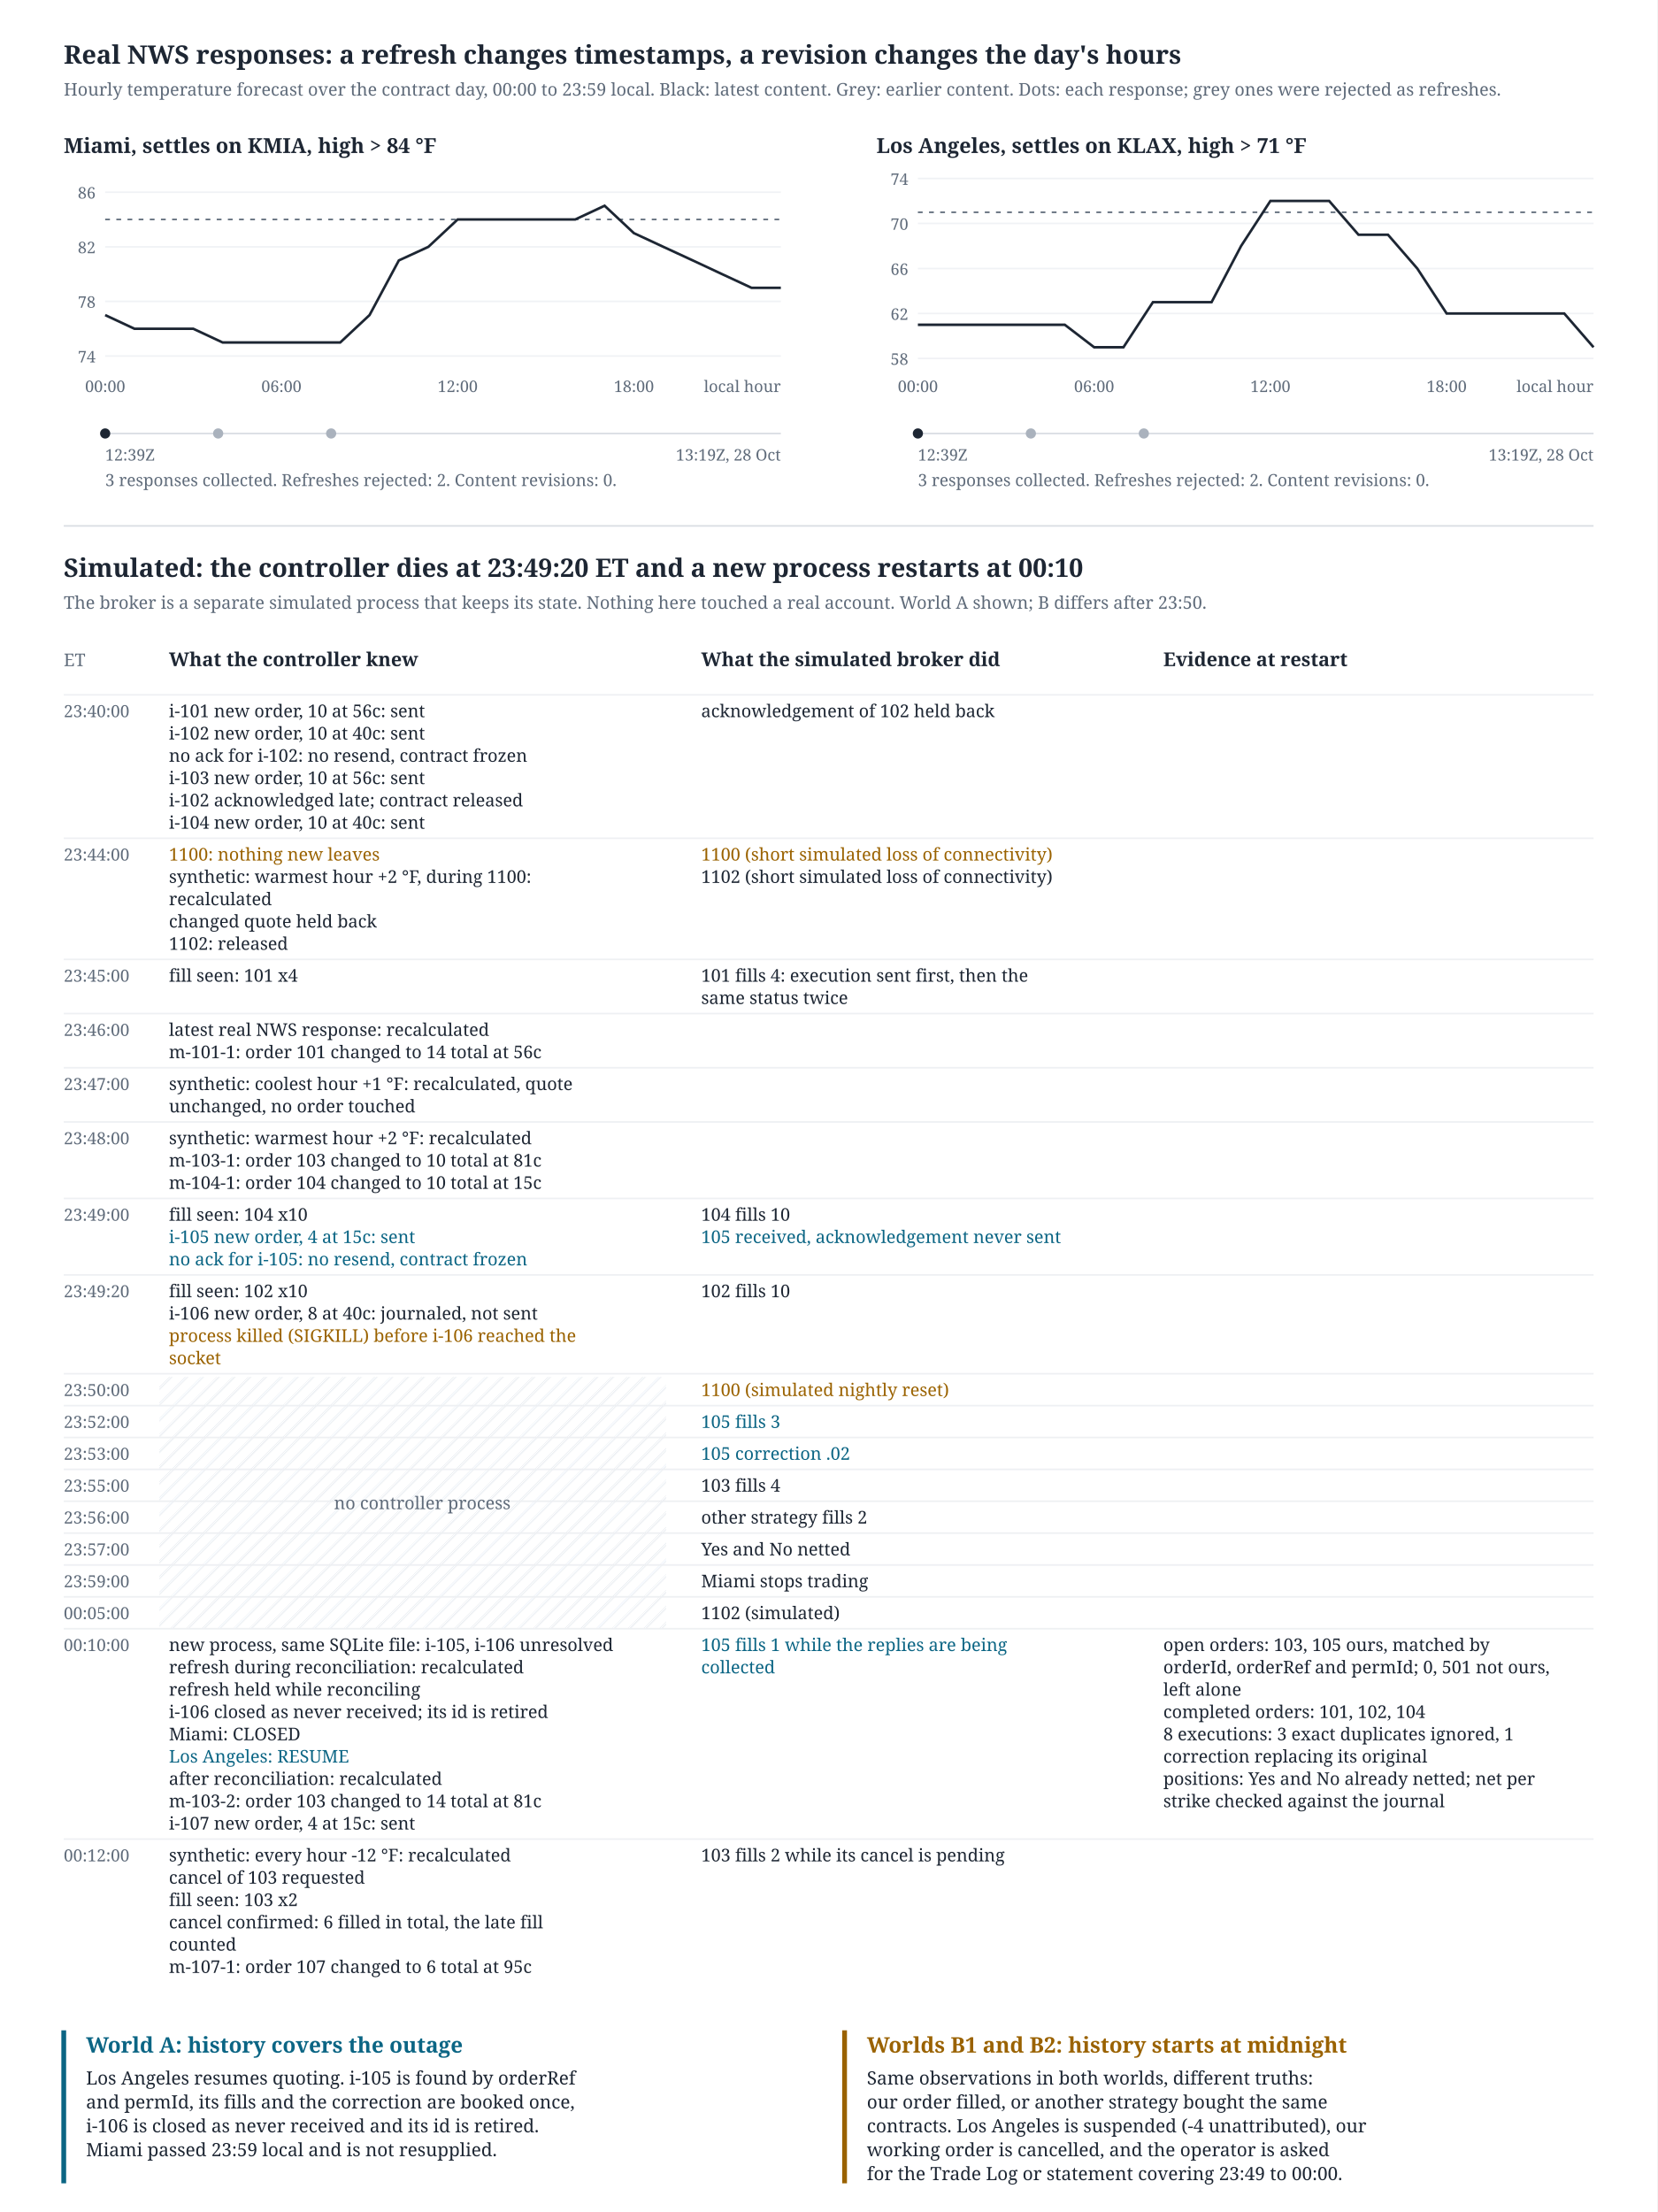
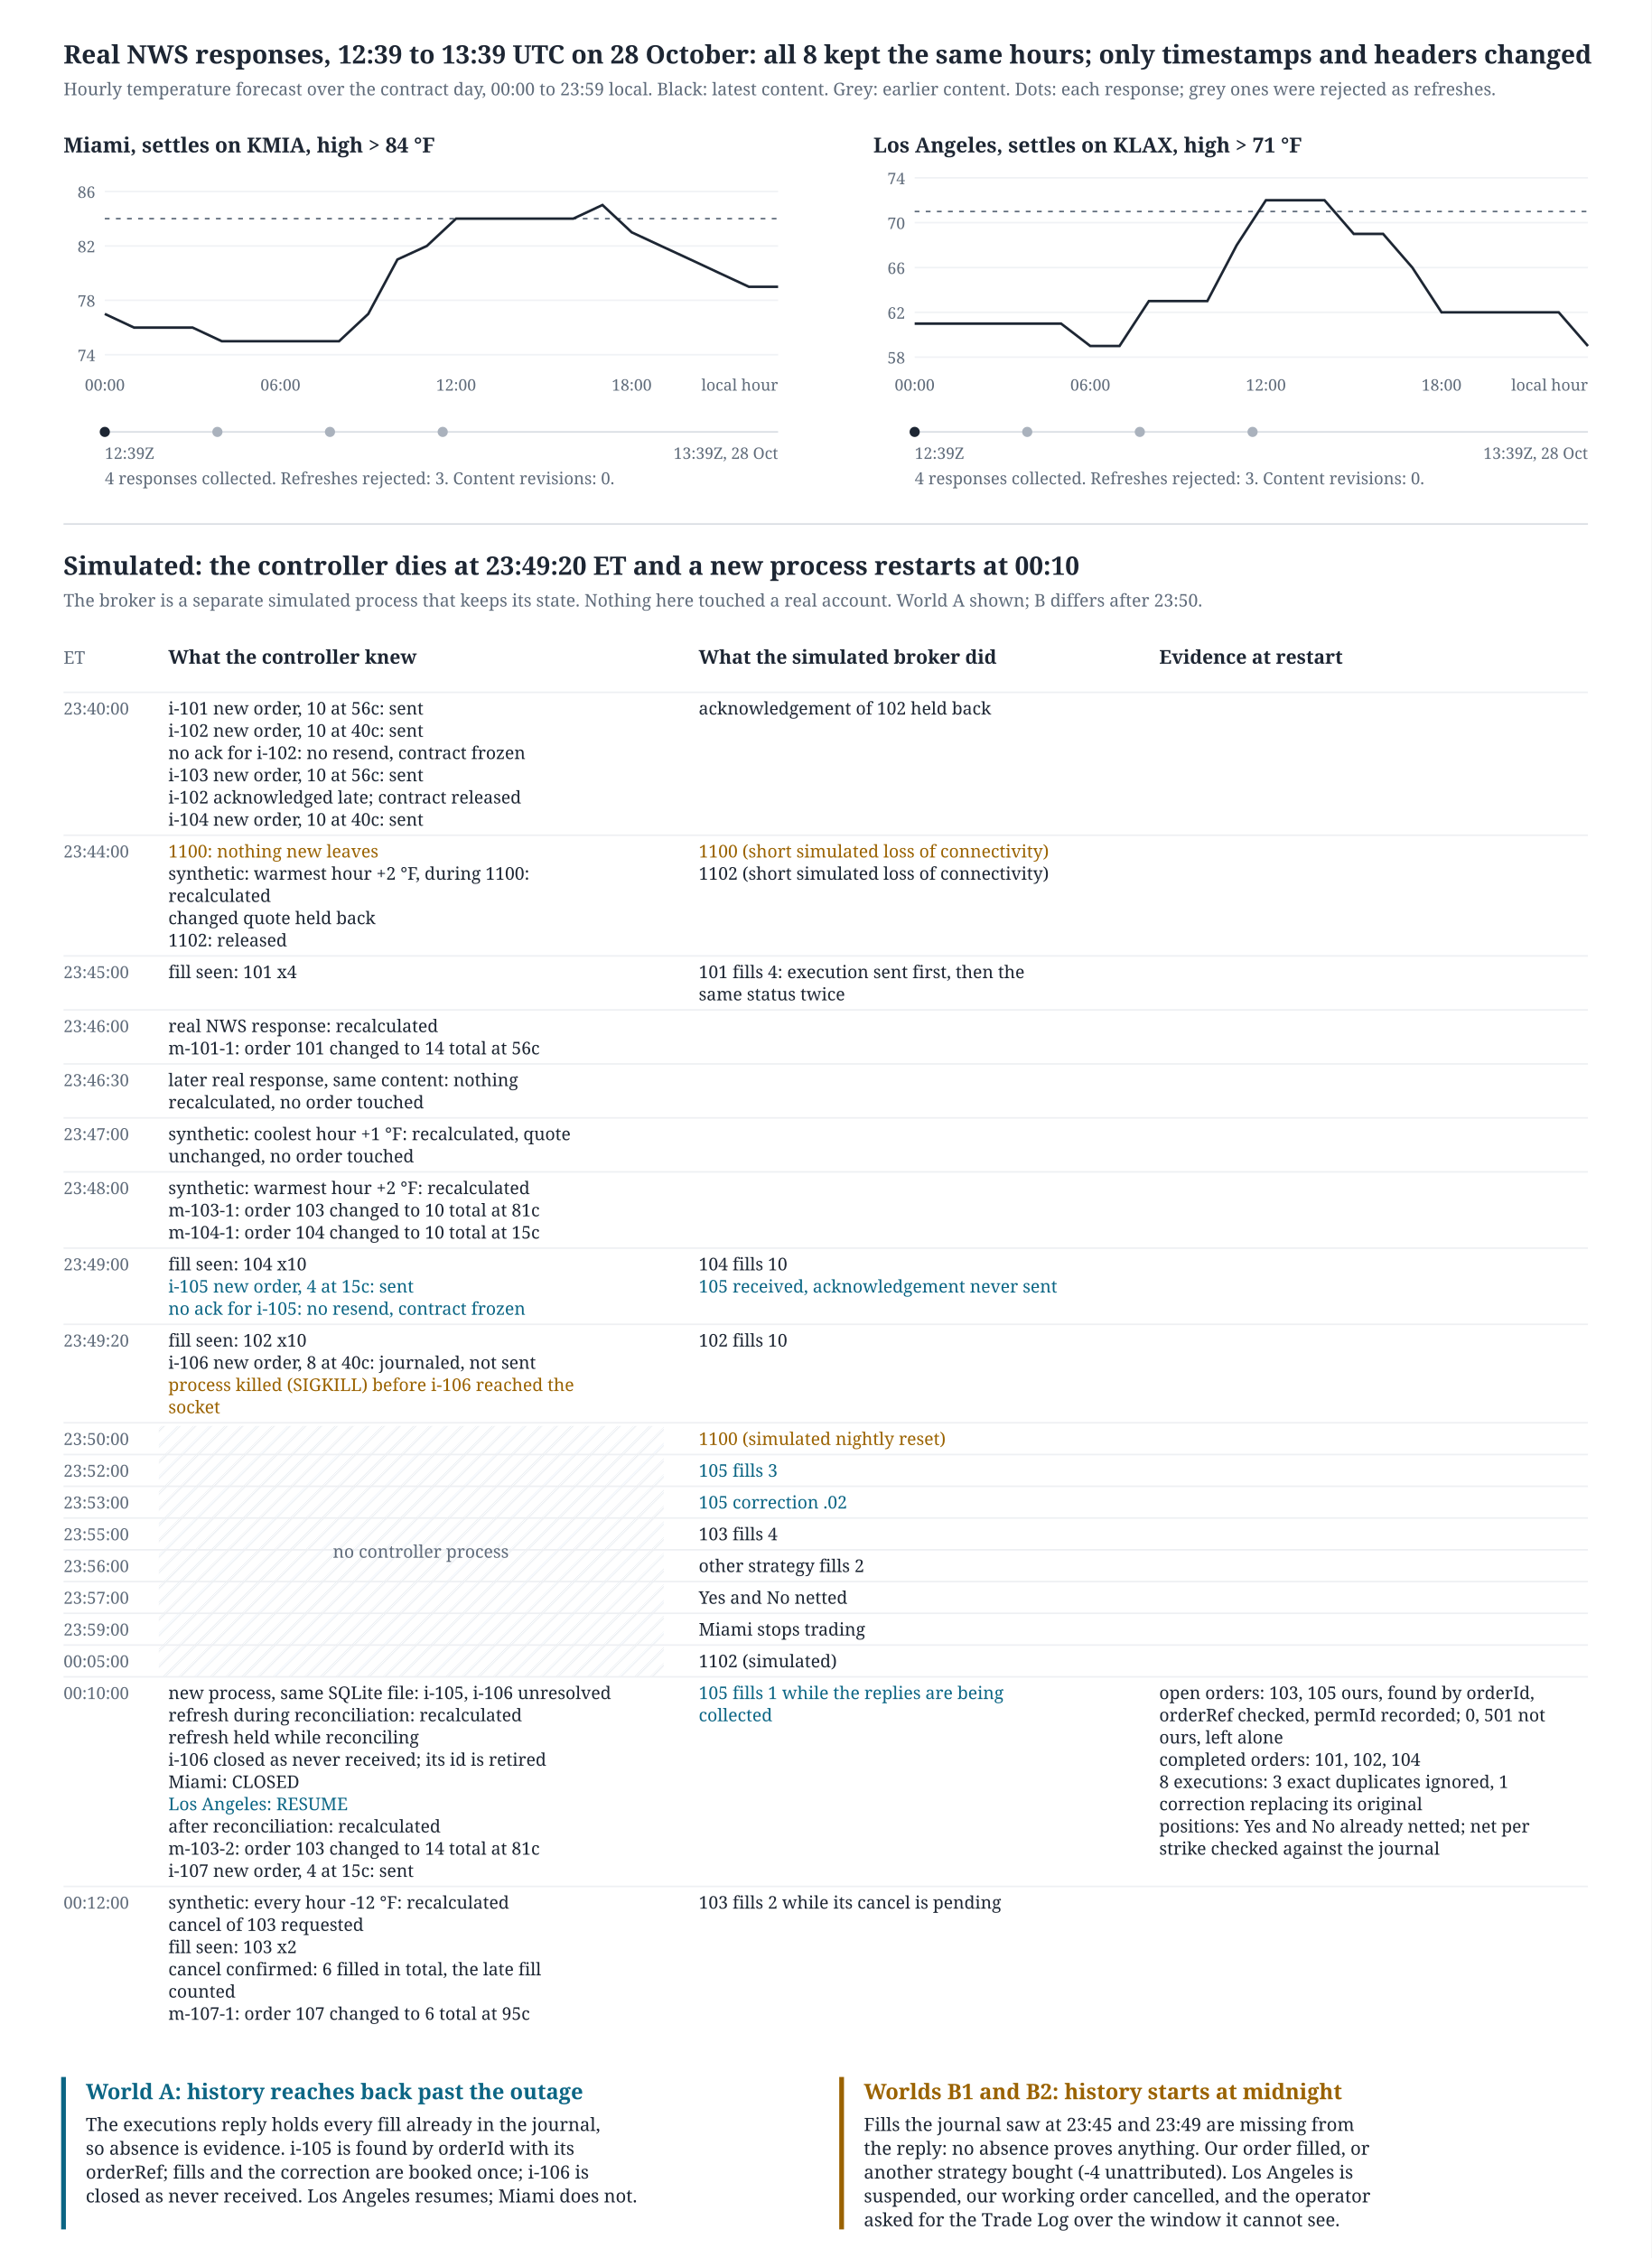
- <svg xmlns="http://www.w3.org/2000/svg" viewBox="0 0 1040 1388" width="1040" height="1388" font-family="Charter, 'Bitstream Charter', 'Iowan Old Style', Georgia, serif">
-   <rect width="1040" height="1388" fill="#ffffff" />
+ <svg xmlns="http://www.w3.org/2000/svg" viewBox="0 0 1040 1422" width="1040" height="1422" font-family="Charter, 'Bitstream Charter', 'Iowan Old Style', Georgia, serif">
+   <rect width="1040" height="1422" fill="#ffffff" />
  <defs>
    <pattern id="hatch" width="7" height="7" patternUnits="userSpaceOnUse" patternTransform="rotate(45)">
      <line x1="0" y1="0" x2="0" y2="7" stroke="#eceff3" stroke-width="3" />
    </pattern>
  </defs>
-   <text x="40.0" y="40.0" font-size="16" fill="#1d2633" text-anchor="start" font-weight="bold">Real NWS responses: a refresh changes timestamps, a revision changes the day's hours</text>
+   <text x="40.0" y="40.0" font-size="16" fill="#1d2633" text-anchor="start" font-weight="bold">Real NWS responses, 12:39 to 13:39 UTC on 28 October: all 8 kept the same hours; only timestamps and headers changed</text>
  <text x="40.0" y="60.0" font-size="11" fill="#5f6b7a" text-anchor="start" font-weight="normal">Hourly temperature forecast over the contract day, 00:00 to 23:59 local. Black: latest content. Grey: earlier content. Dots: each response; grey ones were rejected as refreshes.</text>
  <text x="40.0" y="96.0" font-size="13" fill="#1d2633" text-anchor="start" font-weight="bold">Miami, settles on KMIA, high &gt; 84 °F</text>
  <line x1="66.0" y1="223.4" x2="490.0" y2="223.4" stroke="#f0f2f5" stroke-width="1" />
  <text x="60.0" y="227.4" font-size="10" fill="#5f6b7a" text-anchor="end" font-weight="normal">74</text>
  <line x1="66.0" y1="189.1" x2="490.0" y2="189.1" stroke="#f0f2f5" stroke-width="1" />
  <text x="60.0" y="193.1" font-size="10" fill="#5f6b7a" text-anchor="end" font-weight="normal">78</text>
  <line x1="66.0" y1="154.9" x2="490.0" y2="154.9" stroke="#f0f2f5" stroke-width="1" />
  <text x="60.0" y="158.9" font-size="10" fill="#5f6b7a" text-anchor="end" font-weight="normal">82</text>
  <line x1="66.0" y1="120.6" x2="490.0" y2="120.6" stroke="#f0f2f5" stroke-width="1" />
  <text x="60.0" y="124.6" font-size="10" fill="#5f6b7a" text-anchor="end" font-weight="normal">86</text>
  <line x1="66.0" y1="137.7" x2="490.0" y2="137.7" stroke="#5f6b7a" stroke-width="1" stroke-dasharray="3 4" />
  <polyline points="66.0,197.7 84.4,206.3 102.9,206.3 121.3,206.3 139.7,214.9 158.2,214.9 176.6,214.9 195.0,214.9 213.5,214.9 231.9,197.7 250.3,163.4 268.8,154.9 287.2,137.7 305.7,137.7 324.1,137.7 342.5,137.7 361.0,137.7 379.4,129.1 397.8,146.3 416.3,154.9 434.7,163.4 453.1,172.0 471.6,180.6 490.0,180.6" fill="none" stroke="#1d2633" stroke-width="1.6" />
  <text x="66.0" y="246.0" font-size="10" fill="#5f6b7a" text-anchor="middle" font-weight="normal">00:00</text>
  <text x="176.6" y="246.0" font-size="10" fill="#5f6b7a" text-anchor="middle" font-weight="normal">06:00</text>
  <text x="287.2" y="246.0" font-size="10" fill="#5f6b7a" text-anchor="middle" font-weight="normal">12:00</text>
  <text x="397.8" y="246.0" font-size="10" fill="#5f6b7a" text-anchor="middle" font-weight="normal">18:00</text>
  <text x="490.0" y="246.0" font-size="10" fill="#5f6b7a" text-anchor="end" font-weight="normal">local hour</text>
  <line x1="66.0" y1="272.0" x2="490.0" y2="272.0" stroke="#d9dde3" stroke-width="1" />
  <circle cx="66.0" cy="272.0" r="3.2" fill="#1d2633" />
  <circle cx="136.9" cy="272.0" r="3.2" fill="#aab2bd" />
  <circle cx="207.8" cy="272.0" r="3.2" fill="#aab2bd" />
+   <circle cx="278.8" cy="272.0" r="3.2" fill="#aab2bd" />
  <text x="66.0" y="289.0" font-size="10" fill="#5f6b7a" text-anchor="start" font-weight="normal">12:39Z</text>
-   <text x="490.0" y="289.0" font-size="10" fill="#5f6b7a" text-anchor="end" font-weight="normal">13:19Z, 28 Oct</text>
-   <text x="66.0" y="305.0" font-size="10.5" fill="#5f6b7a" text-anchor="start" font-weight="normal">3 responses collected. Refreshes rejected: 2. Content revisions: 0.</text>
+   <text x="490.0" y="289.0" font-size="10" fill="#5f6b7a" text-anchor="end" font-weight="normal">13:39Z, 28 Oct</text>
+   <text x="66.0" y="305.0" font-size="10.5" fill="#5f6b7a" text-anchor="start" font-weight="normal">4 responses collected. Refreshes rejected: 3. Content revisions: 0.</text>
  <text x="550.0" y="96.0" font-size="13" fill="#1d2633" text-anchor="start" font-weight="bold">Los Angeles, settles on KLAX, high &gt; 71 °F</text>
  <line x1="576.0" y1="224.9" x2="1000.0" y2="224.9" stroke="#f0f2f5" stroke-width="1" />
  <text x="570.0" y="228.9" font-size="10" fill="#5f6b7a" text-anchor="end" font-weight="normal">58</text>
  <line x1="576.0" y1="196.7" x2="1000.0" y2="196.7" stroke="#f0f2f5" stroke-width="1" />
  <text x="570.0" y="200.7" font-size="10" fill="#5f6b7a" text-anchor="end" font-weight="normal">62</text>
  <line x1="576.0" y1="168.5" x2="1000.0" y2="168.5" stroke="#f0f2f5" stroke-width="1" />
  <text x="570.0" y="172.5" font-size="10" fill="#5f6b7a" text-anchor="end" font-weight="normal">66</text>
  <line x1="576.0" y1="140.2" x2="1000.0" y2="140.2" stroke="#f0f2f5" stroke-width="1" />
  <text x="570.0" y="144.2" font-size="10" fill="#5f6b7a" text-anchor="end" font-weight="normal">70</text>
  <line x1="576.0" y1="112.0" x2="1000.0" y2="112.0" stroke="#f0f2f5" stroke-width="1" />
  <text x="570.0" y="116.0" font-size="10" fill="#5f6b7a" text-anchor="end" font-weight="normal">74</text>
  <line x1="576.0" y1="133.2" x2="1000.0" y2="133.2" stroke="#5f6b7a" stroke-width="1" stroke-dasharray="3 4" />
  <polyline points="576.0,203.8 594.4,203.8 612.9,203.8 631.3,203.8 649.7,203.8 668.2,203.8 686.6,217.9 705.0,217.9 723.5,189.6 741.9,189.6 760.3,189.6 778.8,154.4 797.2,126.1 815.7,126.1 834.1,126.1 852.5,147.3 871.0,147.3 889.4,168.5 907.8,196.7 926.3,196.7 944.7,196.7 963.1,196.7 981.6,196.7 1000.0,217.9" fill="none" stroke="#1d2633" stroke-width="1.6" />
  <text x="576.0" y="246.0" font-size="10" fill="#5f6b7a" text-anchor="middle" font-weight="normal">00:00</text>
  <text x="686.6" y="246.0" font-size="10" fill="#5f6b7a" text-anchor="middle" font-weight="normal">06:00</text>
  <text x="797.2" y="246.0" font-size="10" fill="#5f6b7a" text-anchor="middle" font-weight="normal">12:00</text>
  <text x="907.8" y="246.0" font-size="10" fill="#5f6b7a" text-anchor="middle" font-weight="normal">18:00</text>
  <text x="1000.0" y="246.0" font-size="10" fill="#5f6b7a" text-anchor="end" font-weight="normal">local hour</text>
  <line x1="576.0" y1="272.0" x2="1000.0" y2="272.0" stroke="#d9dde3" stroke-width="1" />
  <circle cx="576.0" cy="272.0" r="3.2" fill="#1d2633" />
  <circle cx="646.9" cy="272.0" r="3.2" fill="#aab2bd" />
  <circle cx="717.8" cy="272.0" r="3.2" fill="#aab2bd" />
+   <circle cx="788.8" cy="272.0" r="3.2" fill="#aab2bd" />
  <text x="576.0" y="289.0" font-size="10" fill="#5f6b7a" text-anchor="start" font-weight="normal">12:39Z</text>
-   <text x="1000.0" y="289.0" font-size="10" fill="#5f6b7a" text-anchor="end" font-weight="normal">13:19Z, 28 Oct</text>
-   <text x="576.0" y="305.0" font-size="10.5" fill="#5f6b7a" text-anchor="start" font-weight="normal">3 responses collected. Refreshes rejected: 2. Content revisions: 0.</text>
+   <text x="1000.0" y="289.0" font-size="10" fill="#5f6b7a" text-anchor="end" font-weight="normal">13:39Z, 28 Oct</text>
+   <text x="576.0" y="305.0" font-size="10.5" fill="#5f6b7a" text-anchor="start" font-weight="normal">4 responses collected. Refreshes rejected: 3. Content revisions: 0.</text>
  <line x1="40.0" y1="330.0" x2="1000.0" y2="330.0" stroke="#d9dde3" stroke-width="1" />
  <text x="40.0" y="362.0" font-size="16" fill="#1d2633" text-anchor="start" font-weight="bold">Simulated: the controller dies at 23:49:20 ET and a new process restarts at 00:10</text>
  <text x="40.0" y="382.0" font-size="11" fill="#5f6b7a" text-anchor="start" font-weight="normal">The broker is a separate simulated process that keeps its state. Nothing here touched a real account. World A shown; B differs after 23:50.</text>
-   <rect x="100" y="864.0" width="318" height="158.0" fill="url(#hatch)" />
+   <rect x="100" y="898.0" width="318" height="158.0" fill="url(#hatch)" />
  <text x="40.0" y="418.0" font-size="11" fill="#5f6b7a" text-anchor="start" font-weight="normal">ET</text>
  <text x="106.0" y="418.0" font-size="12" fill="#1d2633" text-anchor="start" font-weight="bold">What the controller knew</text>
  <text x="440.0" y="418.0" font-size="12" fill="#1d2633" text-anchor="start" font-weight="bold">What the simulated broker did</text>
  <text x="730.0" y="418.0" font-size="12" fill="#1d2633" text-anchor="start" font-weight="bold">Evidence at restart</text>
  <line x1="40.0" y1="436.0" x2="1000.0" y2="436.0" stroke="#eef0f3" stroke-width="1" />
  <text x="40.0" y="450.0" font-size="10.5" fill="#5f6b7a" text-anchor="start" font-weight="normal">23:40:00</text>
  <text x="106.0" y="450.0" font-size="11" fill="#1d2633" text-anchor="start" font-weight="normal">i-101 new order, 10 at 56c: sent</text>
  <text x="106.0" y="464.0" font-size="11" fill="#1d2633" text-anchor="start" font-weight="normal">i-102 new order, 10 at 40c: sent</text>
  <text x="106.0" y="478.0" font-size="11" fill="#1d2633" text-anchor="start" font-weight="normal">no ack for i-102: no resend, contract frozen</text>
  <text x="106.0" y="492.0" font-size="11" fill="#1d2633" text-anchor="start" font-weight="normal">i-103 new order, 10 at 56c: sent</text>
  <text x="106.0" y="506.0" font-size="11" fill="#1d2633" text-anchor="start" font-weight="normal">i-102 acknowledged late; contract released</text>
  <text x="106.0" y="520.0" font-size="11" fill="#1d2633" text-anchor="start" font-weight="normal">i-104 new order, 10 at 40c: sent</text>
  <text x="440.0" y="450.0" font-size="11" fill="#1d2633" text-anchor="start" font-weight="normal">acknowledgement of 102 held back</text>
  <line x1="40.0" y1="526.0" x2="1000.0" y2="526.0" stroke="#eef0f3" stroke-width="1" />
  <text x="40.0" y="540.0" font-size="10.5" fill="#5f6b7a" text-anchor="start" font-weight="normal">23:44:00</text>
  <text x="106.0" y="540.0" font-size="11" fill="#9a6200" text-anchor="start" font-weight="normal">1100: nothing new leaves</text>
  <text x="106.0" y="554.0" font-size="11" fill="#1d2633" text-anchor="start" font-weight="normal">synthetic: warmest hour +2 °F, during 1100:</text>
  <text x="106.0" y="568.0" font-size="11" fill="#1d2633" text-anchor="start" font-weight="normal">recalculated</text>
  <text x="106.0" y="582.0" font-size="11" fill="#1d2633" text-anchor="start" font-weight="normal">changed quote held back</text>
  <text x="106.0" y="596.0" font-size="11" fill="#1d2633" text-anchor="start" font-weight="normal">1102: released</text>
  <text x="440.0" y="540.0" font-size="11" fill="#9a6200" text-anchor="start" font-weight="normal">1100 (short simulated loss of connectivity)</text>
  <text x="440.0" y="554.0" font-size="11" fill="#1d2633" text-anchor="start" font-weight="normal">1102 (short simulated loss of connectivity)</text>
  <line x1="40.0" y1="602.0" x2="1000.0" y2="602.0" stroke="#eef0f3" stroke-width="1" />
  <text x="40.0" y="616.0" font-size="10.5" fill="#5f6b7a" text-anchor="start" font-weight="normal">23:45:00</text>
  <text x="106.0" y="616.0" font-size="11" fill="#1d2633" text-anchor="start" font-weight="normal">fill seen: 101 x4</text>
  <text x="440.0" y="616.0" font-size="11" fill="#1d2633" text-anchor="start" font-weight="normal">101 fills 4: execution sent first, then the</text>
  <text x="440.0" y="630.0" font-size="11" fill="#1d2633" text-anchor="start" font-weight="normal">same status twice</text>
  <line x1="40.0" y1="636.0" x2="1000.0" y2="636.0" stroke="#eef0f3" stroke-width="1" />
  <text x="40.0" y="650.0" font-size="10.5" fill="#5f6b7a" text-anchor="start" font-weight="normal">23:46:00</text>
-   <text x="106.0" y="650.0" font-size="11" fill="#1d2633" text-anchor="start" font-weight="normal">latest real NWS response: recalculated</text>
+   <text x="106.0" y="650.0" font-size="11" fill="#1d2633" text-anchor="start" font-weight="normal">real NWS response: recalculated</text>
  <text x="106.0" y="664.0" font-size="11" fill="#1d2633" text-anchor="start" font-weight="normal">m-101-1: order 101 changed to 14 total at 56c</text>
  <line x1="40.0" y1="670.0" x2="1000.0" y2="670.0" stroke="#eef0f3" stroke-width="1" />
-   <text x="40.0" y="684.0" font-size="10.5" fill="#5f6b7a" text-anchor="start" font-weight="normal">23:47:00</text>
-   <text x="106.0" y="684.0" font-size="11" fill="#1d2633" text-anchor="start" font-weight="normal">synthetic: coolest hour +1 °F: recalculated, quote</text>
-   <text x="106.0" y="698.0" font-size="11" fill="#1d2633" text-anchor="start" font-weight="normal">unchanged, no order touched</text>
+   <text x="40.0" y="684.0" font-size="10.5" fill="#5f6b7a" text-anchor="start" font-weight="normal">23:46:30</text>
+   <text x="106.0" y="684.0" font-size="11" fill="#1d2633" text-anchor="start" font-weight="normal">later real response, same content: nothing</text>
+   <text x="106.0" y="698.0" font-size="11" fill="#1d2633" text-anchor="start" font-weight="normal">recalculated, no order touched</text>
  <line x1="40.0" y1="704.0" x2="1000.0" y2="704.0" stroke="#eef0f3" stroke-width="1" />
-   <text x="40.0" y="718.0" font-size="10.5" fill="#5f6b7a" text-anchor="start" font-weight="normal">23:48:00</text>
-   <text x="106.0" y="718.0" font-size="11" fill="#1d2633" text-anchor="start" font-weight="normal">synthetic: warmest hour +2 °F: recalculated</text>
-   <text x="106.0" y="732.0" font-size="11" fill="#1d2633" text-anchor="start" font-weight="normal">m-103-1: order 103 changed to 10 total at 81c</text>
-   <text x="106.0" y="746.0" font-size="11" fill="#1d2633" text-anchor="start" font-weight="normal">m-104-1: order 104 changed to 10 total at 15c</text>
-   <line x1="40.0" y1="752.0" x2="1000.0" y2="752.0" stroke="#eef0f3" stroke-width="1" />
-   <text x="40.0" y="766.0" font-size="10.5" fill="#5f6b7a" text-anchor="start" font-weight="normal">23:49:00</text>
-   <text x="106.0" y="766.0" font-size="11" fill="#1d2633" text-anchor="start" font-weight="normal">fill seen: 104 x10</text>
-   <text x="106.0" y="780.0" font-size="11" fill="#0b6584" text-anchor="start" font-weight="normal">i-105 new order, 4 at 15c: sent</text>
-   <text x="106.0" y="794.0" font-size="11" fill="#0b6584" text-anchor="start" font-weight="normal">no ack for i-105: no resend, contract frozen</text>
-   <text x="440.0" y="766.0" font-size="11" fill="#1d2633" text-anchor="start" font-weight="normal">104 fills 10</text>
-   <text x="440.0" y="780.0" font-size="11" fill="#0b6584" text-anchor="start" font-weight="normal">105 received, acknowledgement never sent</text>
-   <line x1="40.0" y1="800.0" x2="1000.0" y2="800.0" stroke="#eef0f3" stroke-width="1" />
-   <text x="40.0" y="814.0" font-size="10.5" fill="#5f6b7a" text-anchor="start" font-weight="normal">23:49:20</text>
-   <text x="106.0" y="814.0" font-size="11" fill="#1d2633" text-anchor="start" font-weight="normal">fill seen: 102 x10</text>
-   <text x="106.0" y="828.0" font-size="11" fill="#1d2633" text-anchor="start" font-weight="normal">i-106 new order, 8 at 40c: journaled, not sent</text>
-   <text x="106.0" y="842.0" font-size="11" fill="#9a6200" text-anchor="start" font-weight="normal">process killed (SIGKILL) before i-106 reached the</text>
-   <text x="106.0" y="856.0" font-size="11" fill="#9a6200" text-anchor="start" font-weight="normal">socket</text>
-   <text x="440.0" y="814.0" font-size="11" fill="#1d2633" text-anchor="start" font-weight="normal">102 fills 10</text>
-   <line x1="40.0" y1="862.0" x2="1000.0" y2="862.0" stroke="#eef0f3" stroke-width="1" />
-   <text x="40.0" y="876.0" font-size="10.5" fill="#5f6b7a" text-anchor="start" font-weight="normal">23:50:00</text>
-   <text x="440.0" y="876.0" font-size="11" fill="#9a6200" text-anchor="start" font-weight="normal">1100 (simulated nightly reset)</text>
-   <line x1="40.0" y1="882.0" x2="1000.0" y2="882.0" stroke="#eef0f3" stroke-width="1" />
-   <text x="40.0" y="896.0" font-size="10.5" fill="#5f6b7a" text-anchor="start" font-weight="normal">23:52:00</text>
-   <text x="440.0" y="896.0" font-size="11" fill="#0b6584" text-anchor="start" font-weight="normal">105 fills 3</text>
-   <line x1="40.0" y1="902.0" x2="1000.0" y2="902.0" stroke="#eef0f3" stroke-width="1" />
-   <text x="40.0" y="916.0" font-size="10.5" fill="#5f6b7a" text-anchor="start" font-weight="normal">23:53:00</text>
-   <text x="440.0" y="916.0" font-size="11" fill="#0b6584" text-anchor="start" font-weight="normal">105 correction .02</text>
-   <line x1="40.0" y1="922.0" x2="1000.0" y2="922.0" stroke="#eef0f3" stroke-width="1" />
-   <text x="40.0" y="936.0" font-size="10.5" fill="#5f6b7a" text-anchor="start" font-weight="normal">23:55:00</text>
-   <text x="440.0" y="936.0" font-size="11" fill="#1d2633" text-anchor="start" font-weight="normal">103 fills 4</text>
-   <line x1="40.0" y1="942.0" x2="1000.0" y2="942.0" stroke="#eef0f3" stroke-width="1" />
-   <text x="40.0" y="956.0" font-size="10.5" fill="#5f6b7a" text-anchor="start" font-weight="normal">23:56:00</text>
-   <text x="440.0" y="956.0" font-size="11" fill="#1d2633" text-anchor="start" font-weight="normal">other strategy fills 2</text>
-   <line x1="40.0" y1="962.0" x2="1000.0" y2="962.0" stroke="#eef0f3" stroke-width="1" />
-   <text x="40.0" y="976.0" font-size="10.5" fill="#5f6b7a" text-anchor="start" font-weight="normal">23:57:00</text>
-   <text x="440.0" y="976.0" font-size="11" fill="#1d2633" text-anchor="start" font-weight="normal">Yes and No netted</text>
-   <line x1="40.0" y1="982.0" x2="1000.0" y2="982.0" stroke="#eef0f3" stroke-width="1" />
-   <text x="40.0" y="996.0" font-size="10.5" fill="#5f6b7a" text-anchor="start" font-weight="normal">23:59:00</text>
-   <text x="440.0" y="996.0" font-size="11" fill="#1d2633" text-anchor="start" font-weight="normal">Miami stops trading</text>
-   <line x1="40.0" y1="1002.0" x2="1000.0" y2="1002.0" stroke="#eef0f3" stroke-width="1" />
-   <text x="40.0" y="1016.0" font-size="10.5" fill="#5f6b7a" text-anchor="start" font-weight="normal">00:05:00</text>
-   <text x="440.0" y="1016.0" font-size="11" fill="#1d2633" text-anchor="start" font-weight="normal">1102 (simulated)</text>
-   <line x1="40.0" y1="1022.0" x2="1000.0" y2="1022.0" stroke="#eef0f3" stroke-width="1" />
-   <text x="40.0" y="1036.0" font-size="10.5" fill="#5f6b7a" text-anchor="start" font-weight="normal">00:10:00</text>
-   <text x="106.0" y="1036.0" font-size="11" fill="#1d2633" text-anchor="start" font-weight="normal">new process, same SQLite file: i-105, i-106 unresolved</text>
-   <text x="106.0" y="1050.0" font-size="11" fill="#1d2633" text-anchor="start" font-weight="normal">refresh during reconciliation: recalculated</text>
-   <text x="106.0" y="1064.0" font-size="11" fill="#1d2633" text-anchor="start" font-weight="normal">refresh held while reconciling</text>
-   <text x="106.0" y="1078.0" font-size="11" fill="#1d2633" text-anchor="start" font-weight="normal">i-106 closed as never received; its id is retired</text>
-   <text x="106.0" y="1092.0" font-size="11" fill="#1d2633" text-anchor="start" font-weight="normal">Miami: CLOSED</text>
-   <text x="106.0" y="1106.0" font-size="11" fill="#0b6584" text-anchor="start" font-weight="normal">Los Angeles: RESUME</text>
-   <text x="106.0" y="1120.0" font-size="11" fill="#1d2633" text-anchor="start" font-weight="normal">after reconciliation: recalculated</text>
-   <text x="106.0" y="1134.0" font-size="11" fill="#1d2633" text-anchor="start" font-weight="normal">m-103-2: order 103 changed to 14 total at 81c</text>
-   <text x="106.0" y="1148.0" font-size="11" fill="#1d2633" text-anchor="start" font-weight="normal">i-107 new order, 4 at 15c: sent</text>
-   <text x="440.0" y="1036.0" font-size="11" fill="#0b6584" text-anchor="start" font-weight="normal">105 fills 1 while the replies are being</text>
-   <text x="440.0" y="1050.0" font-size="11" fill="#0b6584" text-anchor="start" font-weight="normal">collected</text>
-   <text x="730.0" y="1036.0" font-size="11" fill="#1d2633" text-anchor="start" font-weight="normal">open orders: 103, 105 ours, matched by</text>
-   <text x="730.0" y="1050.0" font-size="11" fill="#1d2633" text-anchor="start" font-weight="normal">orderId, orderRef and permId; 0, 501 not ours,</text>
-   <text x="730.0" y="1064.0" font-size="11" fill="#1d2633" text-anchor="start" font-weight="normal">left alone</text>
-   <text x="730.0" y="1078.0" font-size="11" fill="#1d2633" text-anchor="start" font-weight="normal">completed orders: 101, 102, 104</text>
-   <text x="730.0" y="1092.0" font-size="11" fill="#1d2633" text-anchor="start" font-weight="normal">8 executions: 3 exact duplicates ignored, 1</text>
-   <text x="730.0" y="1106.0" font-size="11" fill="#1d2633" text-anchor="start" font-weight="normal">correction replacing its original</text>
-   <text x="730.0" y="1120.0" font-size="11" fill="#1d2633" text-anchor="start" font-weight="normal">positions: Yes and No already netted; net per</text>
-   <text x="730.0" y="1134.0" font-size="11" fill="#1d2633" text-anchor="start" font-weight="normal">strike checked against the journal</text>
-   <line x1="40.0" y1="1154.0" x2="1000.0" y2="1154.0" stroke="#eef0f3" stroke-width="1" />
-   <text x="40.0" y="1168.0" font-size="10.5" fill="#5f6b7a" text-anchor="start" font-weight="normal">00:12:00</text>
-   <text x="106.0" y="1168.0" font-size="11" fill="#1d2633" text-anchor="start" font-weight="normal">synthetic: every hour -12 °F: recalculated</text>
-   <text x="106.0" y="1182.0" font-size="11" fill="#1d2633" text-anchor="start" font-weight="normal">cancel of 103 requested</text>
-   <text x="106.0" y="1196.0" font-size="11" fill="#1d2633" text-anchor="start" font-weight="normal">fill seen: 103 x2</text>
-   <text x="106.0" y="1210.0" font-size="11" fill="#1d2633" text-anchor="start" font-weight="normal">cancel confirmed: 6 filled in total, the late fill</text>
-   <text x="106.0" y="1224.0" font-size="11" fill="#1d2633" text-anchor="start" font-weight="normal">counted</text>
-   <text x="106.0" y="1238.0" font-size="11" fill="#1d2633" text-anchor="start" font-weight="normal">m-107-1: order 107 changed to 6 total at 95c</text>
-   <text x="440.0" y="1168.0" font-size="11" fill="#1d2633" text-anchor="start" font-weight="normal">103 fills 2 while its cancel is pending</text>
-   <text x="265.0" y="947.0" font-size="11" fill="#5f6b7a" text-anchor="middle" font-weight="normal">no controller process</text>
-   <line x1="40.0" y1="1274.0" x2="40.0" y2="1370.0" stroke="#0b6584" stroke-width="3" />
-   <line x1="530.0" y1="1274.0" x2="530.0" y2="1370.0" stroke="#9a6200" stroke-width="3" />
-   <text x="54.0" y="1288.0" font-size="13.5" fill="#0b6584" text-anchor="start" font-weight="bold">World A: history covers the outage</text>
-   <text x="544.0" y="1288.0" font-size="13.5" fill="#9a6200" text-anchor="start" font-weight="bold">Worlds B1 and B2: history starts at midnight</text>
-   <text x="54.0" y="1308.0" font-size="11.5" fill="#1d2633" text-anchor="start" font-weight="normal">Los Angeles resumes quoting. i-105 is found by orderRef</text>
-   <text x="54.0" y="1323.0" font-size="11.5" fill="#1d2633" text-anchor="start" font-weight="normal">and permId, its fills and the correction are booked once,</text>
-   <text x="54.0" y="1338.0" font-size="11.5" fill="#1d2633" text-anchor="start" font-weight="normal">i-106 is closed as never received and its id is retired.</text>
-   <text x="54.0" y="1353.0" font-size="11.5" fill="#1d2633" text-anchor="start" font-weight="normal">Miami passed 23:59 local and is not resupplied.</text>
-   <text x="544.0" y="1308.0" font-size="11.5" fill="#1d2633" text-anchor="start" font-weight="normal">Same observations in both worlds, different truths:</text>
-   <text x="544.0" y="1323.0" font-size="11.5" fill="#1d2633" text-anchor="start" font-weight="normal">our order filled, or another strategy bought the same</text>
-   <text x="544.0" y="1338.0" font-size="11.5" fill="#1d2633" text-anchor="start" font-weight="normal">contracts. Los Angeles is suspended (-4 unattributed), our</text>
-   <text x="544.0" y="1353.0" font-size="11.5" fill="#1d2633" text-anchor="start" font-weight="normal">working order is cancelled, and the operator is asked</text>
-   <text x="544.0" y="1368.0" font-size="11.5" fill="#1d2633" text-anchor="start" font-weight="normal">for the Trade Log or statement covering 23:49 to 00:00.</text>
+   <text x="40.0" y="718.0" font-size="10.5" fill="#5f6b7a" text-anchor="start" font-weight="normal">23:47:00</text>
+   <text x="106.0" y="718.0" font-size="11" fill="#1d2633" text-anchor="start" font-weight="normal">synthetic: coolest hour +1 °F: recalculated, quote</text>
+   <text x="106.0" y="732.0" font-size="11" fill="#1d2633" text-anchor="start" font-weight="normal">unchanged, no order touched</text>
+   <line x1="40.0" y1="738.0" x2="1000.0" y2="738.0" stroke="#eef0f3" stroke-width="1" />
+   <text x="40.0" y="752.0" font-size="10.5" fill="#5f6b7a" text-anchor="start" font-weight="normal">23:48:00</text>
+   <text x="106.0" y="752.0" font-size="11" fill="#1d2633" text-anchor="start" font-weight="normal">synthetic: warmest hour +2 °F: recalculated</text>
+   <text x="106.0" y="766.0" font-size="11" fill="#1d2633" text-anchor="start" font-weight="normal">m-103-1: order 103 changed to 10 total at 81c</text>
+   <text x="106.0" y="780.0" font-size="11" fill="#1d2633" text-anchor="start" font-weight="normal">m-104-1: order 104 changed to 10 total at 15c</text>
+   <line x1="40.0" y1="786.0" x2="1000.0" y2="786.0" stroke="#eef0f3" stroke-width="1" />
+   <text x="40.0" y="800.0" font-size="10.5" fill="#5f6b7a" text-anchor="start" font-weight="normal">23:49:00</text>
+   <text x="106.0" y="800.0" font-size="11" fill="#1d2633" text-anchor="start" font-weight="normal">fill seen: 104 x10</text>
+   <text x="106.0" y="814.0" font-size="11" fill="#0b6584" text-anchor="start" font-weight="normal">i-105 new order, 4 at 15c: sent</text>
+   <text x="106.0" y="828.0" font-size="11" fill="#0b6584" text-anchor="start" font-weight="normal">no ack for i-105: no resend, contract frozen</text>
+   <text x="440.0" y="800.0" font-size="11" fill="#1d2633" text-anchor="start" font-weight="normal">104 fills 10</text>
+   <text x="440.0" y="814.0" font-size="11" fill="#0b6584" text-anchor="start" font-weight="normal">105 received, acknowledgement never sent</text>
+   <line x1="40.0" y1="834.0" x2="1000.0" y2="834.0" stroke="#eef0f3" stroke-width="1" />
+   <text x="40.0" y="848.0" font-size="10.5" fill="#5f6b7a" text-anchor="start" font-weight="normal">23:49:20</text>
+   <text x="106.0" y="848.0" font-size="11" fill="#1d2633" text-anchor="start" font-weight="normal">fill seen: 102 x10</text>
+   <text x="106.0" y="862.0" font-size="11" fill="#1d2633" text-anchor="start" font-weight="normal">i-106 new order, 8 at 40c: journaled, not sent</text>
+   <text x="106.0" y="876.0" font-size="11" fill="#9a6200" text-anchor="start" font-weight="normal">process killed (SIGKILL) before i-106 reached the</text>
+   <text x="106.0" y="890.0" font-size="11" fill="#9a6200" text-anchor="start" font-weight="normal">socket</text>
+   <text x="440.0" y="848.0" font-size="11" fill="#1d2633" text-anchor="start" font-weight="normal">102 fills 10</text>
+   <line x1="40.0" y1="896.0" x2="1000.0" y2="896.0" stroke="#eef0f3" stroke-width="1" />
+   <text x="40.0" y="910.0" font-size="10.5" fill="#5f6b7a" text-anchor="start" font-weight="normal">23:50:00</text>
+   <text x="440.0" y="910.0" font-size="11" fill="#9a6200" text-anchor="start" font-weight="normal">1100 (simulated nightly reset)</text>
+   <line x1="40.0" y1="916.0" x2="1000.0" y2="916.0" stroke="#eef0f3" stroke-width="1" />
+   <text x="40.0" y="930.0" font-size="10.5" fill="#5f6b7a" text-anchor="start" font-weight="normal">23:52:00</text>
+   <text x="440.0" y="930.0" font-size="11" fill="#0b6584" text-anchor="start" font-weight="normal">105 fills 3</text>
+   <line x1="40.0" y1="936.0" x2="1000.0" y2="936.0" stroke="#eef0f3" stroke-width="1" />
+   <text x="40.0" y="950.0" font-size="10.5" fill="#5f6b7a" text-anchor="start" font-weight="normal">23:53:00</text>
+   <text x="440.0" y="950.0" font-size="11" fill="#0b6584" text-anchor="start" font-weight="normal">105 correction .02</text>
+   <line x1="40.0" y1="956.0" x2="1000.0" y2="956.0" stroke="#eef0f3" stroke-width="1" />
+   <text x="40.0" y="970.0" font-size="10.5" fill="#5f6b7a" text-anchor="start" font-weight="normal">23:55:00</text>
+   <text x="440.0" y="970.0" font-size="11" fill="#1d2633" text-anchor="start" font-weight="normal">103 fills 4</text>
+   <line x1="40.0" y1="976.0" x2="1000.0" y2="976.0" stroke="#eef0f3" stroke-width="1" />
+   <text x="40.0" y="990.0" font-size="10.5" fill="#5f6b7a" text-anchor="start" font-weight="normal">23:56:00</text>
+   <text x="440.0" y="990.0" font-size="11" fill="#1d2633" text-anchor="start" font-weight="normal">other strategy fills 2</text>
+   <line x1="40.0" y1="996.0" x2="1000.0" y2="996.0" stroke="#eef0f3" stroke-width="1" />
+   <text x="40.0" y="1010.0" font-size="10.5" fill="#5f6b7a" text-anchor="start" font-weight="normal">23:57:00</text>
+   <text x="440.0" y="1010.0" font-size="11" fill="#1d2633" text-anchor="start" font-weight="normal">Yes and No netted</text>
+   <line x1="40.0" y1="1016.0" x2="1000.0" y2="1016.0" stroke="#eef0f3" stroke-width="1" />
+   <text x="40.0" y="1030.0" font-size="10.5" fill="#5f6b7a" text-anchor="start" font-weight="normal">23:59:00</text>
+   <text x="440.0" y="1030.0" font-size="11" fill="#1d2633" text-anchor="start" font-weight="normal">Miami stops trading</text>
+   <line x1="40.0" y1="1036.0" x2="1000.0" y2="1036.0" stroke="#eef0f3" stroke-width="1" />
+   <text x="40.0" y="1050.0" font-size="10.5" fill="#5f6b7a" text-anchor="start" font-weight="normal">00:05:00</text>
+   <text x="440.0" y="1050.0" font-size="11" fill="#1d2633" text-anchor="start" font-weight="normal">1102 (simulated)</text>
+   <line x1="40.0" y1="1056.0" x2="1000.0" y2="1056.0" stroke="#eef0f3" stroke-width="1" />
+   <text x="40.0" y="1070.0" font-size="10.5" fill="#5f6b7a" text-anchor="start" font-weight="normal">00:10:00</text>
+   <text x="106.0" y="1070.0" font-size="11" fill="#1d2633" text-anchor="start" font-weight="normal">new process, same SQLite file: i-105, i-106 unresolved</text>
+   <text x="106.0" y="1084.0" font-size="11" fill="#1d2633" text-anchor="start" font-weight="normal">refresh during reconciliation: recalculated</text>
+   <text x="106.0" y="1098.0" font-size="11" fill="#1d2633" text-anchor="start" font-weight="normal">refresh held while reconciling</text>
+   <text x="106.0" y="1112.0" font-size="11" fill="#1d2633" text-anchor="start" font-weight="normal">i-106 closed as never received; its id is retired</text>
+   <text x="106.0" y="1126.0" font-size="11" fill="#1d2633" text-anchor="start" font-weight="normal">Miami: CLOSED</text>
+   <text x="106.0" y="1140.0" font-size="11" fill="#0b6584" text-anchor="start" font-weight="normal">Los Angeles: RESUME</text>
+   <text x="106.0" y="1154.0" font-size="11" fill="#1d2633" text-anchor="start" font-weight="normal">after reconciliation: recalculated</text>
+   <text x="106.0" y="1168.0" font-size="11" fill="#1d2633" text-anchor="start" font-weight="normal">m-103-2: order 103 changed to 14 total at 81c</text>
+   <text x="106.0" y="1182.0" font-size="11" fill="#1d2633" text-anchor="start" font-weight="normal">i-107 new order, 4 at 15c: sent</text>
+   <text x="440.0" y="1070.0" font-size="11" fill="#0b6584" text-anchor="start" font-weight="normal">105 fills 1 while the replies are being</text>
+   <text x="440.0" y="1084.0" font-size="11" fill="#0b6584" text-anchor="start" font-weight="normal">collected</text>
+   <text x="730.0" y="1070.0" font-size="11" fill="#1d2633" text-anchor="start" font-weight="normal">open orders: 103, 105 ours, found by orderId,</text>
+   <text x="730.0" y="1084.0" font-size="11" fill="#1d2633" text-anchor="start" font-weight="normal">orderRef checked, permId recorded; 0, 501 not</text>
+   <text x="730.0" y="1098.0" font-size="11" fill="#1d2633" text-anchor="start" font-weight="normal">ours, left alone</text>
+   <text x="730.0" y="1112.0" font-size="11" fill="#1d2633" text-anchor="start" font-weight="normal">completed orders: 101, 102, 104</text>
+   <text x="730.0" y="1126.0" font-size="11" fill="#1d2633" text-anchor="start" font-weight="normal">8 executions: 3 exact duplicates ignored, 1</text>
+   <text x="730.0" y="1140.0" font-size="11" fill="#1d2633" text-anchor="start" font-weight="normal">correction replacing its original</text>
+   <text x="730.0" y="1154.0" font-size="11" fill="#1d2633" text-anchor="start" font-weight="normal">positions: Yes and No already netted; net per</text>
+   <text x="730.0" y="1168.0" font-size="11" fill="#1d2633" text-anchor="start" font-weight="normal">strike checked against the journal</text>
+   <line x1="40.0" y1="1188.0" x2="1000.0" y2="1188.0" stroke="#eef0f3" stroke-width="1" />
+   <text x="40.0" y="1202.0" font-size="10.5" fill="#5f6b7a" text-anchor="start" font-weight="normal">00:12:00</text>
+   <text x="106.0" y="1202.0" font-size="11" fill="#1d2633" text-anchor="start" font-weight="normal">synthetic: every hour -12 °F: recalculated</text>
+   <text x="106.0" y="1216.0" font-size="11" fill="#1d2633" text-anchor="start" font-weight="normal">cancel of 103 requested</text>
+   <text x="106.0" y="1230.0" font-size="11" fill="#1d2633" text-anchor="start" font-weight="normal">fill seen: 103 x2</text>
+   <text x="106.0" y="1244.0" font-size="11" fill="#1d2633" text-anchor="start" font-weight="normal">cancel confirmed: 6 filled in total, the late fill</text>
+   <text x="106.0" y="1258.0" font-size="11" fill="#1d2633" text-anchor="start" font-weight="normal">counted</text>
+   <text x="106.0" y="1272.0" font-size="11" fill="#1d2633" text-anchor="start" font-weight="normal">m-107-1: order 107 changed to 6 total at 95c</text>
+   <text x="440.0" y="1202.0" font-size="11" fill="#1d2633" text-anchor="start" font-weight="normal">103 fills 2 while its cancel is pending</text>
+   <text x="265.0" y="981.0" font-size="11" fill="#5f6b7a" text-anchor="middle" font-weight="normal">no controller process</text>
+   <line x1="40.0" y1="1308.0" x2="40.0" y2="1404.0" stroke="#0b6584" stroke-width="3" />
+   <line x1="530.0" y1="1308.0" x2="530.0" y2="1404.0" stroke="#9a6200" stroke-width="3" />
+   <text x="54.0" y="1322.0" font-size="13.5" fill="#0b6584" text-anchor="start" font-weight="bold">World A: history reaches back past the outage</text>
+   <text x="544.0" y="1322.0" font-size="13.5" fill="#9a6200" text-anchor="start" font-weight="bold">Worlds B1 and B2: history starts at midnight</text>
+   <text x="54.0" y="1342.0" font-size="11.5" fill="#1d2633" text-anchor="start" font-weight="normal">The executions reply holds every fill already in the journal,</text>
+   <text x="54.0" y="1357.0" font-size="11.5" fill="#1d2633" text-anchor="start" font-weight="normal">so absence is evidence. i-105 is found by orderId with its</text>
+   <text x="54.0" y="1372.0" font-size="11.5" fill="#1d2633" text-anchor="start" font-weight="normal">orderRef; fills and the correction are booked once; i-106 is</text>
+   <text x="54.0" y="1387.0" font-size="11.5" fill="#1d2633" text-anchor="start" font-weight="normal">closed as never received. Los Angeles resumes; Miami does not.</text>
+   <text x="544.0" y="1342.0" font-size="11.5" fill="#1d2633" text-anchor="start" font-weight="normal">Fills the journal saw at 23:45 and 23:49 are missing from</text>
+   <text x="544.0" y="1357.0" font-size="11.5" fill="#1d2633" text-anchor="start" font-weight="normal">the reply: no absence proves anything. Our order filled, or</text>
+   <text x="544.0" y="1372.0" font-size="11.5" fill="#1d2633" text-anchor="start" font-weight="normal">another strategy bought (-4 unattributed). Los Angeles is</text>
+   <text x="544.0" y="1387.0" font-size="11.5" fill="#1d2633" text-anchor="start" font-weight="normal">suspended, our working order cancelled, and the operator</text>
+   <text x="544.0" y="1402.0" font-size="11.5" fill="#1d2633" text-anchor="start" font-weight="normal">asked for the Trade Log over the window it cannot see.</text>
</svg>
